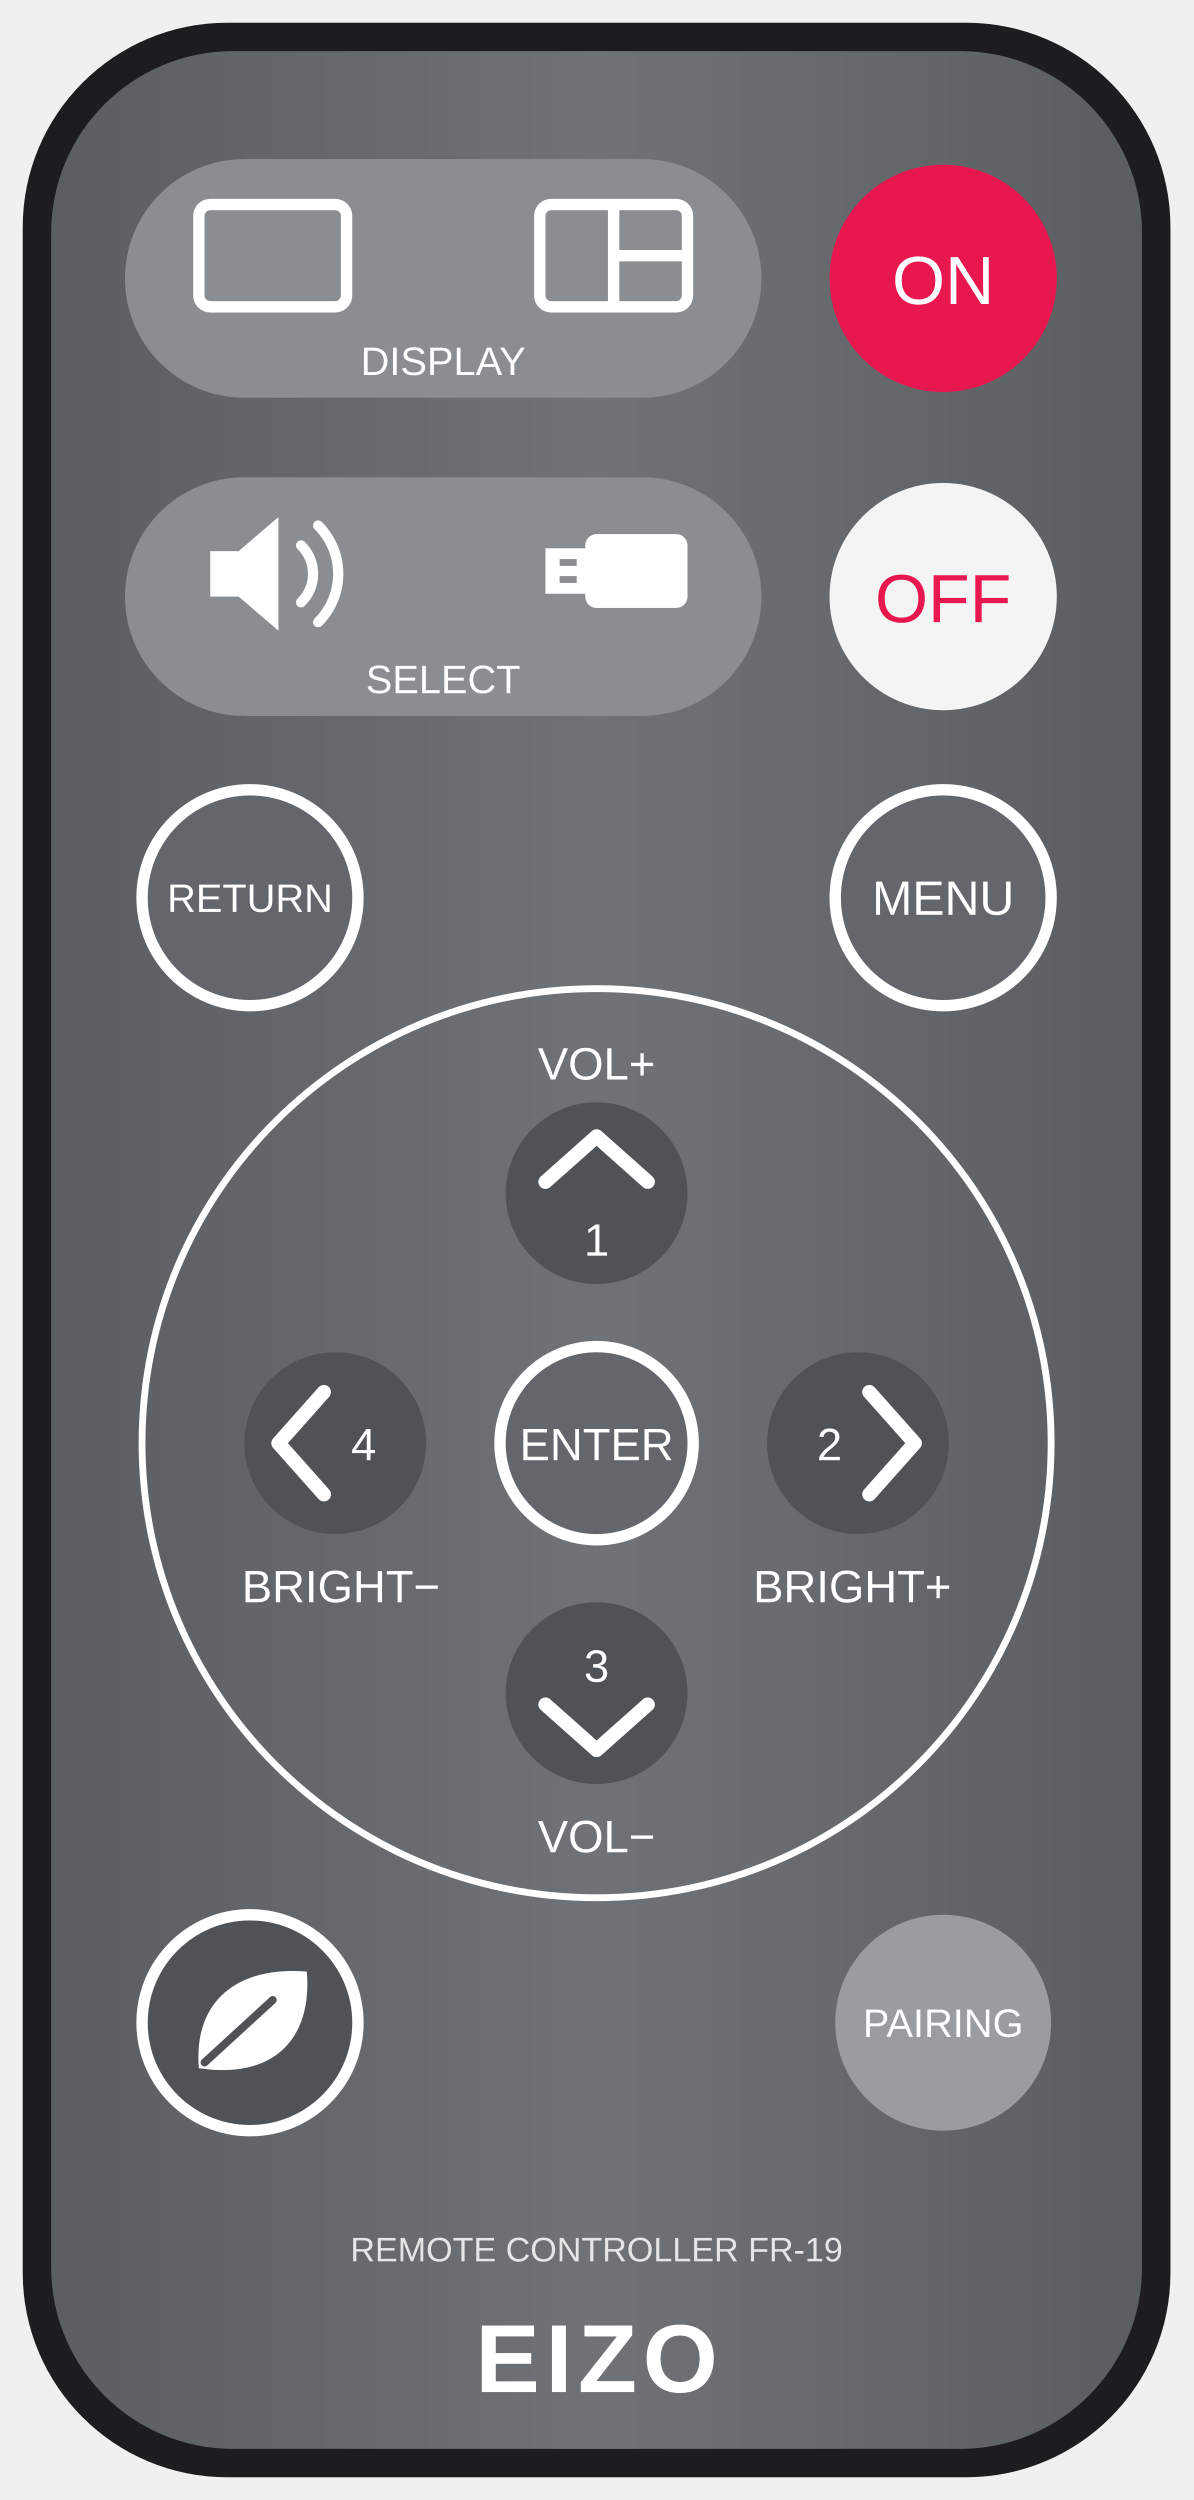
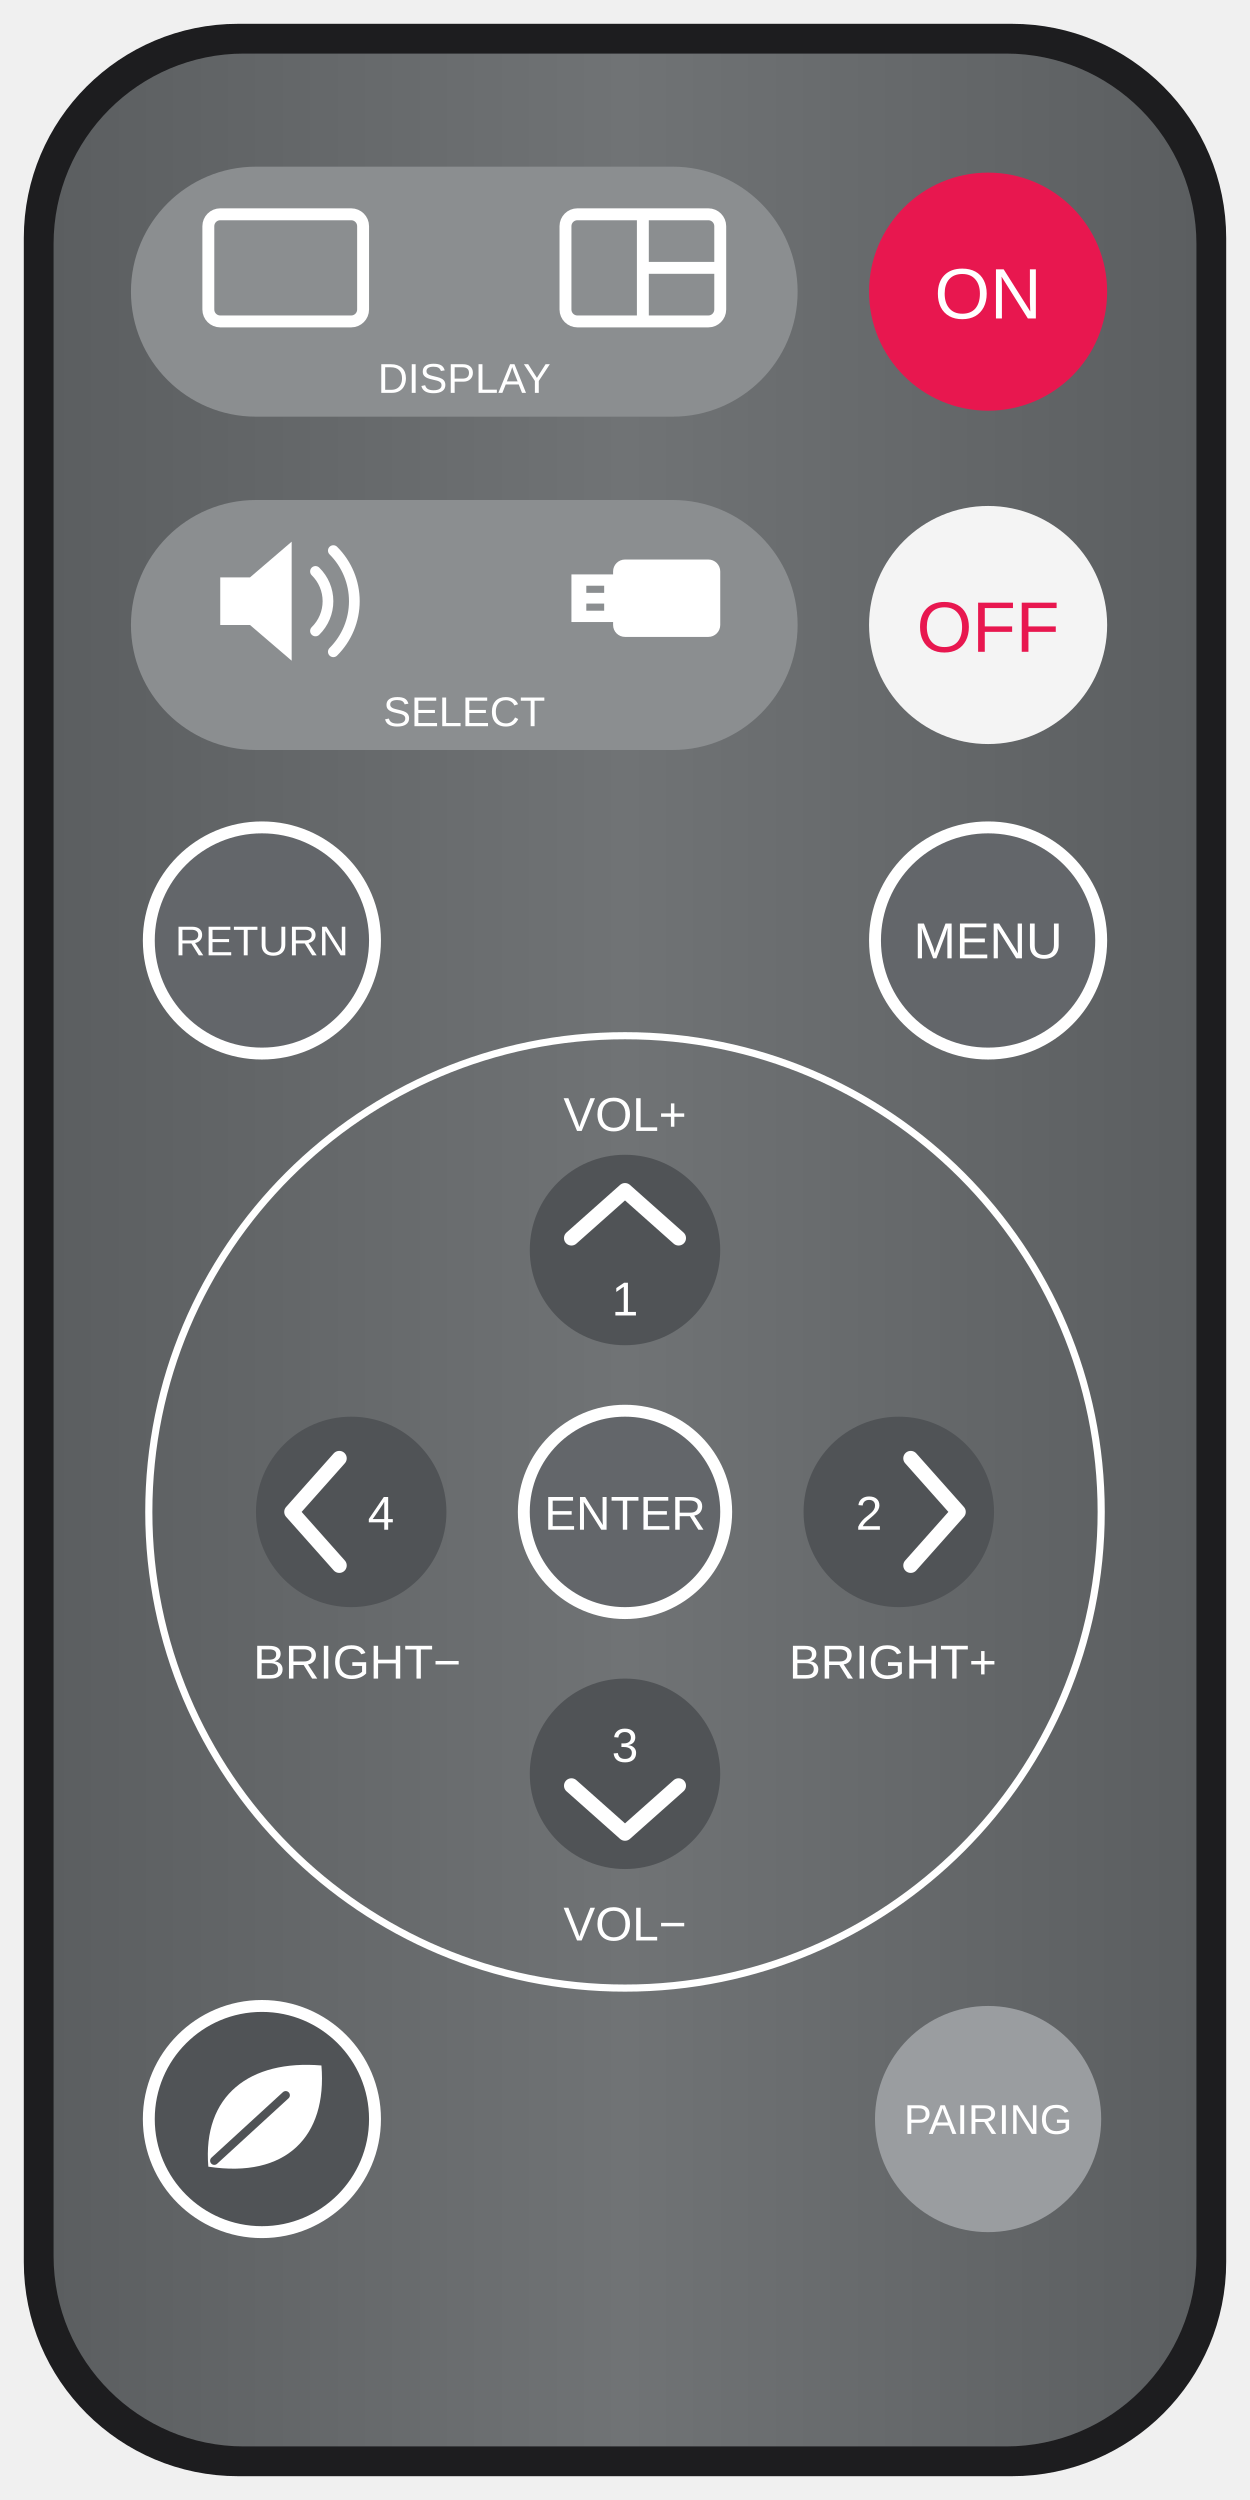
- <svg xmlns="http://www.w3.org/2000/svg" viewBox="0 0 210 440" font-family="Arial, Helvetica, sans-serif" text-anchor="middle">
+ <svg xmlns="http://www.w3.org/2000/svg" viewBox="0 0 210 420" font-family="Arial, Helvetica, sans-serif" text-anchor="middle">
  <defs>
    <linearGradient id="fr19-body" x1="0" y1="0" x2="1" y2="0">
      <stop offset="0" stop-color="#5b5e60" />
      <stop offset="0.5" stop-color="#707375" />
      <stop offset="1" stop-color="#5b5e60" />
    </linearGradient>
  </defs>
-   <rect x="4" y="4" width="202" height="432" rx="36" fill="#1d1d1f" />
-   <rect x="9" y="9" width="192" height="422" rx="32" fill="url(#fr19-body)" />
+   <rect x="4" y="4" width="202" height="412" rx="36" fill="#1d1d1f" />
+   <rect x="9" y="9" width="192" height="402" rx="32" fill="url(#fr19-body)" />
  <rect x="22" y="28" width="112" height="42" rx="21" fill="#8b8e90" />
  <text x="78" y="66" font-size="7" fill="#fff" pointer-events="none">DISPLAY</text>
  <g data-button="display_single">
    <rect x="22" y="28" width="54" height="42" rx="21" fill="transparent" />
    <rect x="35" y="36" width="26" height="18" rx="2" fill="none" stroke="#fff" stroke-width="2" />
  </g>
  <g data-button="display_pbp">
    <rect x="80" y="28" width="54" height="42" rx="21" fill="transparent" />
    <rect x="95" y="36" width="26" height="18" rx="2" fill="none" stroke="#fff" stroke-width="2" />
    <path d="M108 36v18M108 45h13" fill="none" stroke="#fff" stroke-width="2" />
  </g>
  <g data-button="power_on">
    <circle cx="166" cy="49" r="20" fill="#e8174f" />
    <text x="166" y="53.5" font-size="12" fill="#fff">ON</text>
  </g>
  <rect x="22" y="84" width="112" height="42" rx="21" fill="#8b8e90" />
  <text x="78" y="122" font-size="7" fill="#fff" pointer-events="none">SELECT</text>
  <g data-button="select_sound">
    <rect x="22" y="84" width="54" height="42" rx="21" fill="transparent" />
    <path d="M37 97h5l7-6v20l-7-6h-5z" fill="#fff" />
    <path d="M53 96a7 7 0 0 1 0 10M56 92.500a12 12 0 0 1 0 17" fill="none" stroke="#fff" stroke-width="1.8" stroke-linecap="round" />
  </g>
  <g data-button="select_usb">
    <rect x="80" y="84" width="54" height="42" rx="21" fill="transparent" />
    <rect x="103" y="94" width="18" height="13" rx="2" fill="#fff" />
    <rect x="96" y="96.5" width="8" height="8" fill="#fff" />
    <path d="M98.5 99h3M98.5 102h3" stroke="#8b8e90" stroke-width="1.2" />
  </g>
  <g data-button="power_off">
    <circle cx="166" cy="105" r="20" fill="#f4f4f4" />
    <text x="166" y="109.5" font-size="12" fill="#e8174f">OFF</text>
  </g>
  <g data-button="return">
    <circle cx="44" cy="158" r="19" fill="#63666a" stroke="#fff" stroke-width="2" />
    <text x="44" y="160.5" font-size="7" fill="#fff">RETURN</text>
  </g>
  <g data-button="menu">
    <circle cx="166" cy="158" r="19" fill="#63666a" stroke="#fff" stroke-width="2" />
    <text x="166" y="161" font-size="8.5" fill="#fff">MENU</text>
  </g>
  <circle cx="105" cy="254" r="80" fill="none" stroke="#fff" stroke-width="1.2" />
  <g data-button="up">
    <text x="105" y="190" font-size="8" fill="#fff">VOL+</text>
    <circle cx="105" cy="210" r="16" fill="#505356" />
    <path d="M96 208l9-8 9 8" fill="none" stroke="#fff" stroke-width="2.5" stroke-linecap="round" stroke-linejoin="round" />
    <text x="105" y="221" font-size="8" fill="#fff">1</text>
  </g>
  <g data-button="down">
    <text x="105" y="326" font-size="8" fill="#fff">VOL−</text>
    <circle cx="105" cy="298" r="16" fill="#505356" />
    <path d="M96 300l9 8 9-8" fill="none" stroke="#fff" stroke-width="2.5" stroke-linecap="round" stroke-linejoin="round" />
    <text x="105" y="296" font-size="8" fill="#fff">3</text>
  </g>
  <g data-button="left">
    <text x="60" y="282" font-size="8" fill="#fff">BRIGHT−</text>
    <circle cx="59" cy="254" r="16" fill="#505356" />
    <path d="M57 245l-8 9 8 9" fill="none" stroke="#fff" stroke-width="2.5" stroke-linecap="round" stroke-linejoin="round" />
    <text x="64" y="257" font-size="8" fill="#fff">4</text>
  </g>
  <g data-button="right">
    <text x="150" y="282" font-size="8" fill="#fff">BRIGHT+</text>
    <circle cx="151" cy="254" r="16" fill="#505356" />
    <path d="M153 245l8 9-8 9" fill="none" stroke="#fff" stroke-width="2.5" stroke-linecap="round" stroke-linejoin="round" />
    <text x="146" y="257" font-size="8" fill="#fff">2</text>
  </g>
  <g data-button="enter">
    <circle cx="105" cy="254" r="17" fill="#63666a" stroke="#fff" stroke-width="2" />
    <text x="105" y="257" font-size="8" fill="#fff">ENTER</text>
  </g>
  <g data-button="eco">
    <circle cx="44" cy="356" r="19" fill="#505356" stroke="#fff" stroke-width="2" />
    <path d="M35 364c-1-12 7-18 19-17 1 12-6 19-19 17z" fill="#fff" />
    <path d="M36 363l12-11" fill="none" stroke="#505356" stroke-width="1.4" stroke-linecap="round" />
  </g>
  <g data-button="pairing">
    <circle cx="166" cy="356" r="19" fill="#9a9da0" />
    <text x="166" y="358.5" font-size="7" fill="#fff">PAIRING</text>
  </g>
-   <text x="105" y="398" font-size="6" fill="#e6e6e6" pointer-events="none">REMOTE CONTROLLER FR-19</text>
-   <text x="105" y="421" font-size="17" font-weight="bold" letter-spacing="1" fill="#fff" pointer-events="none">EIZO</text>
</svg>
